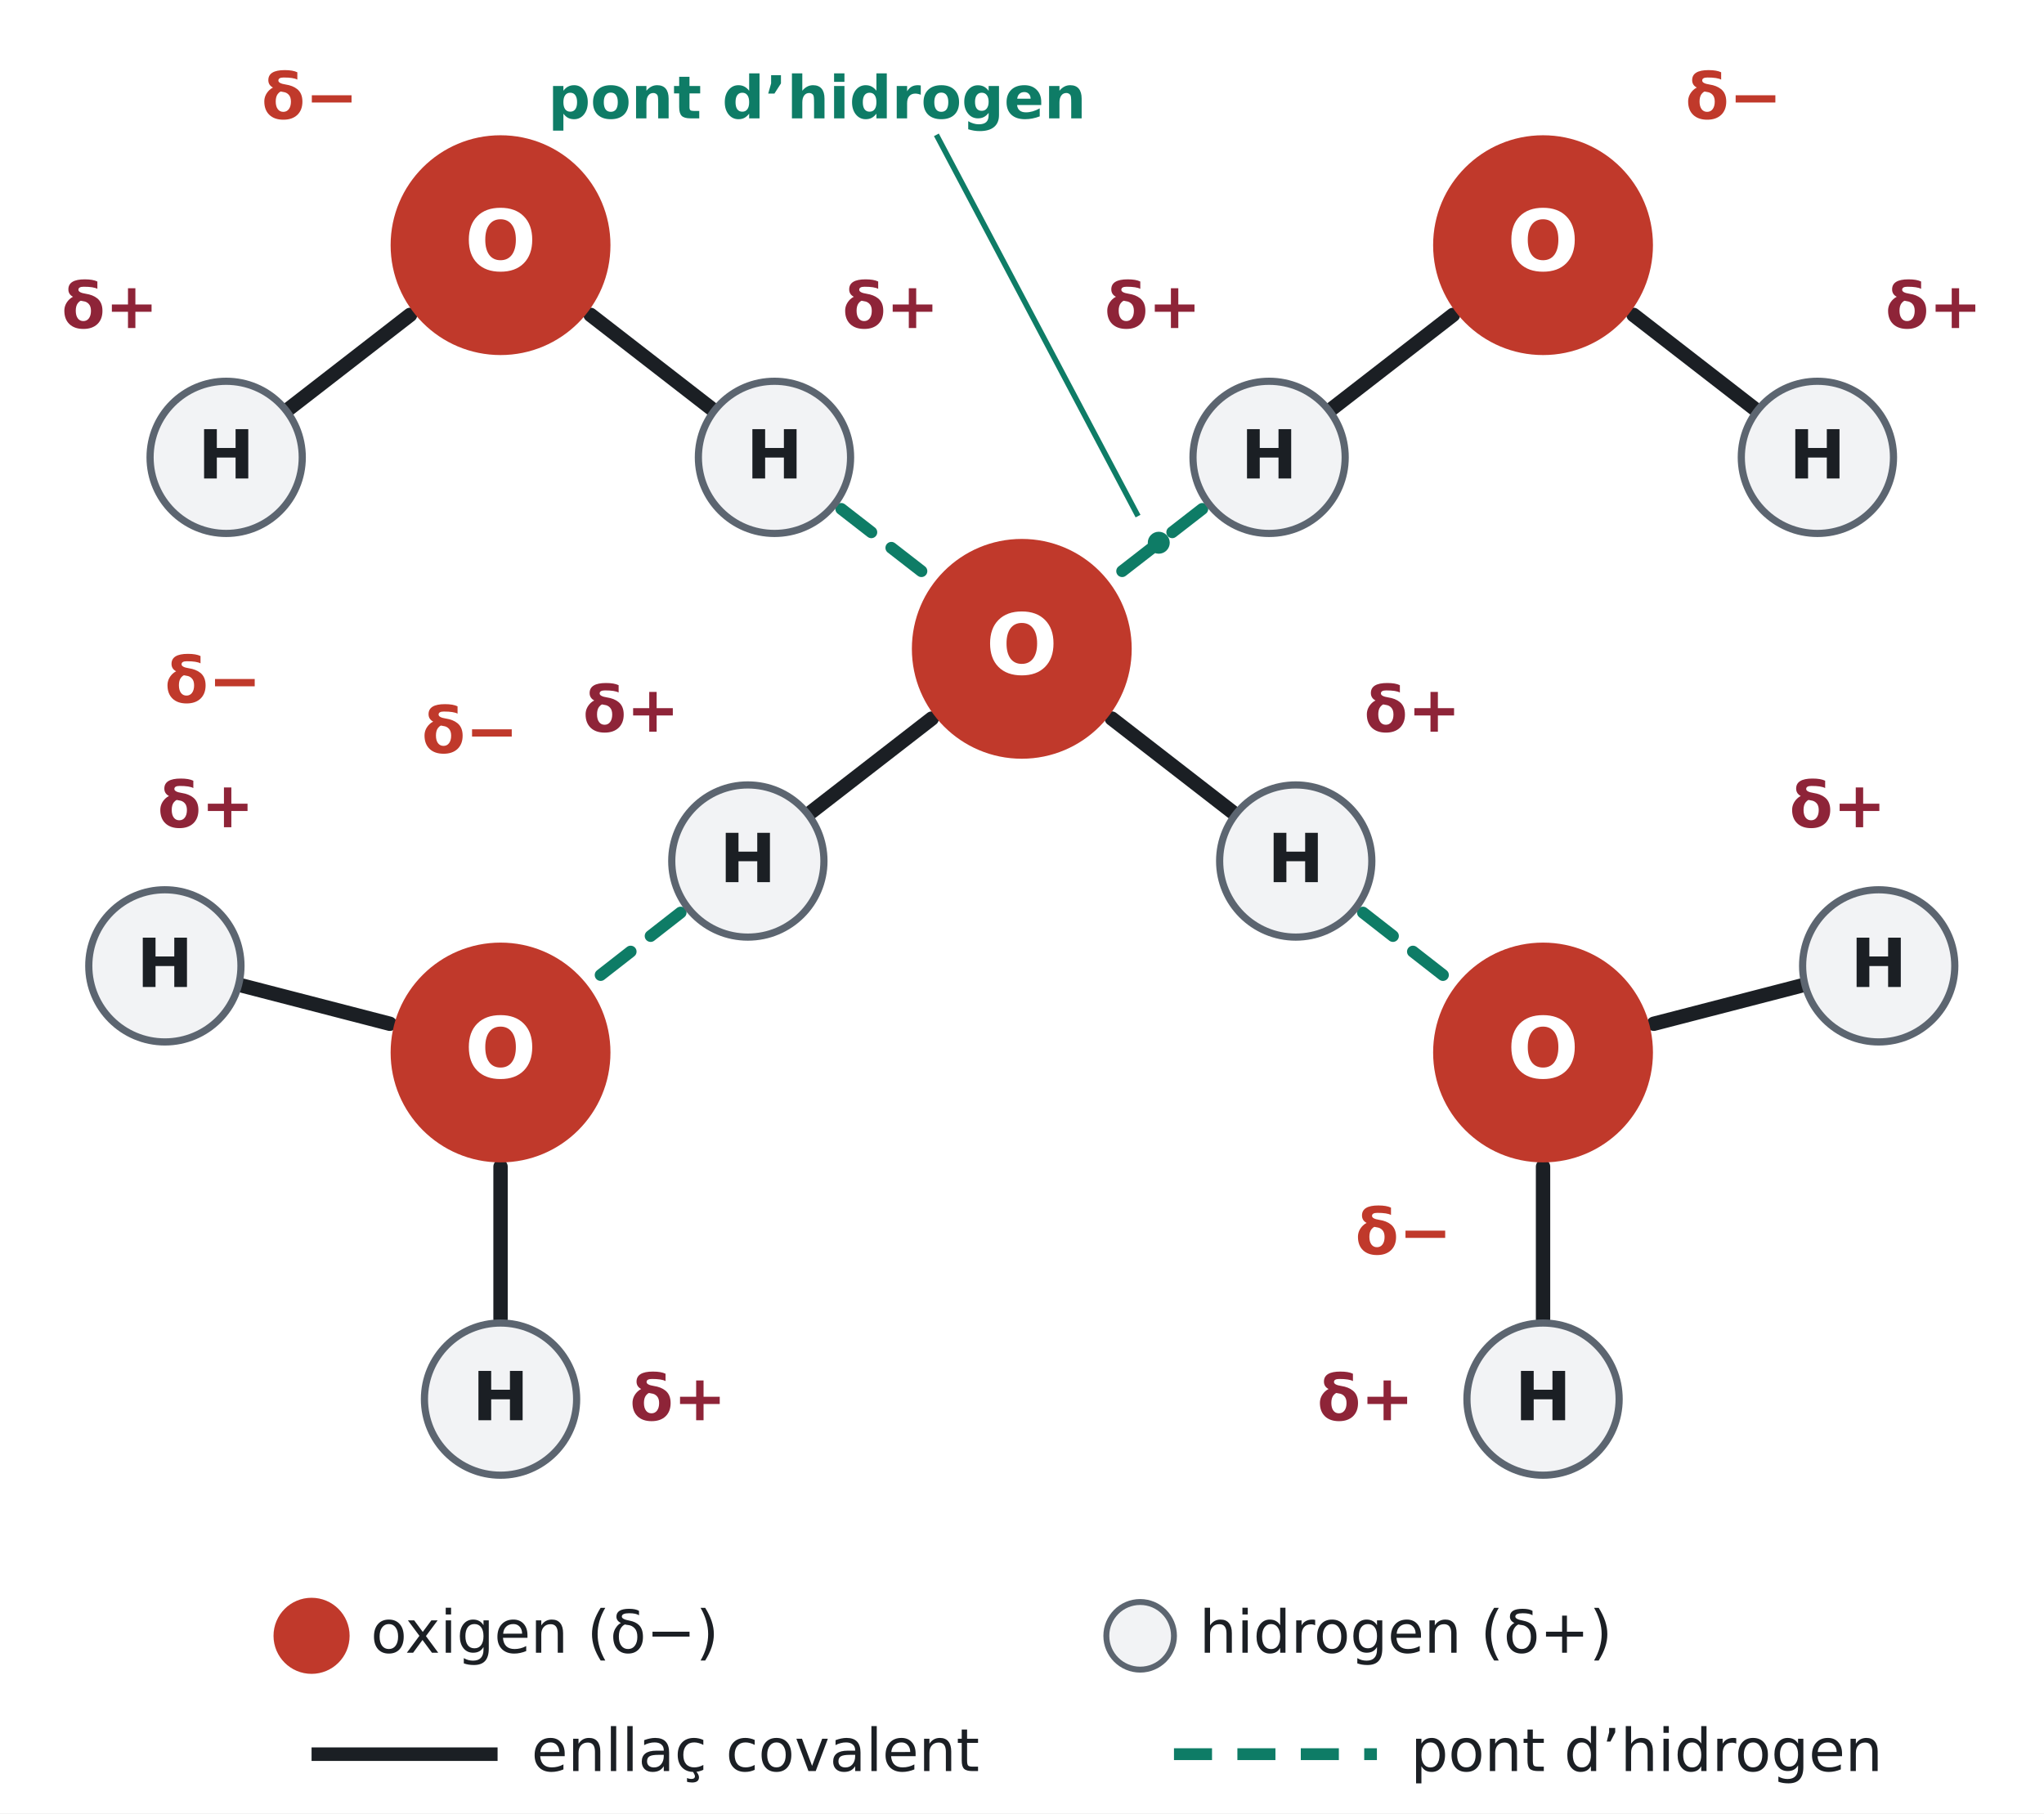
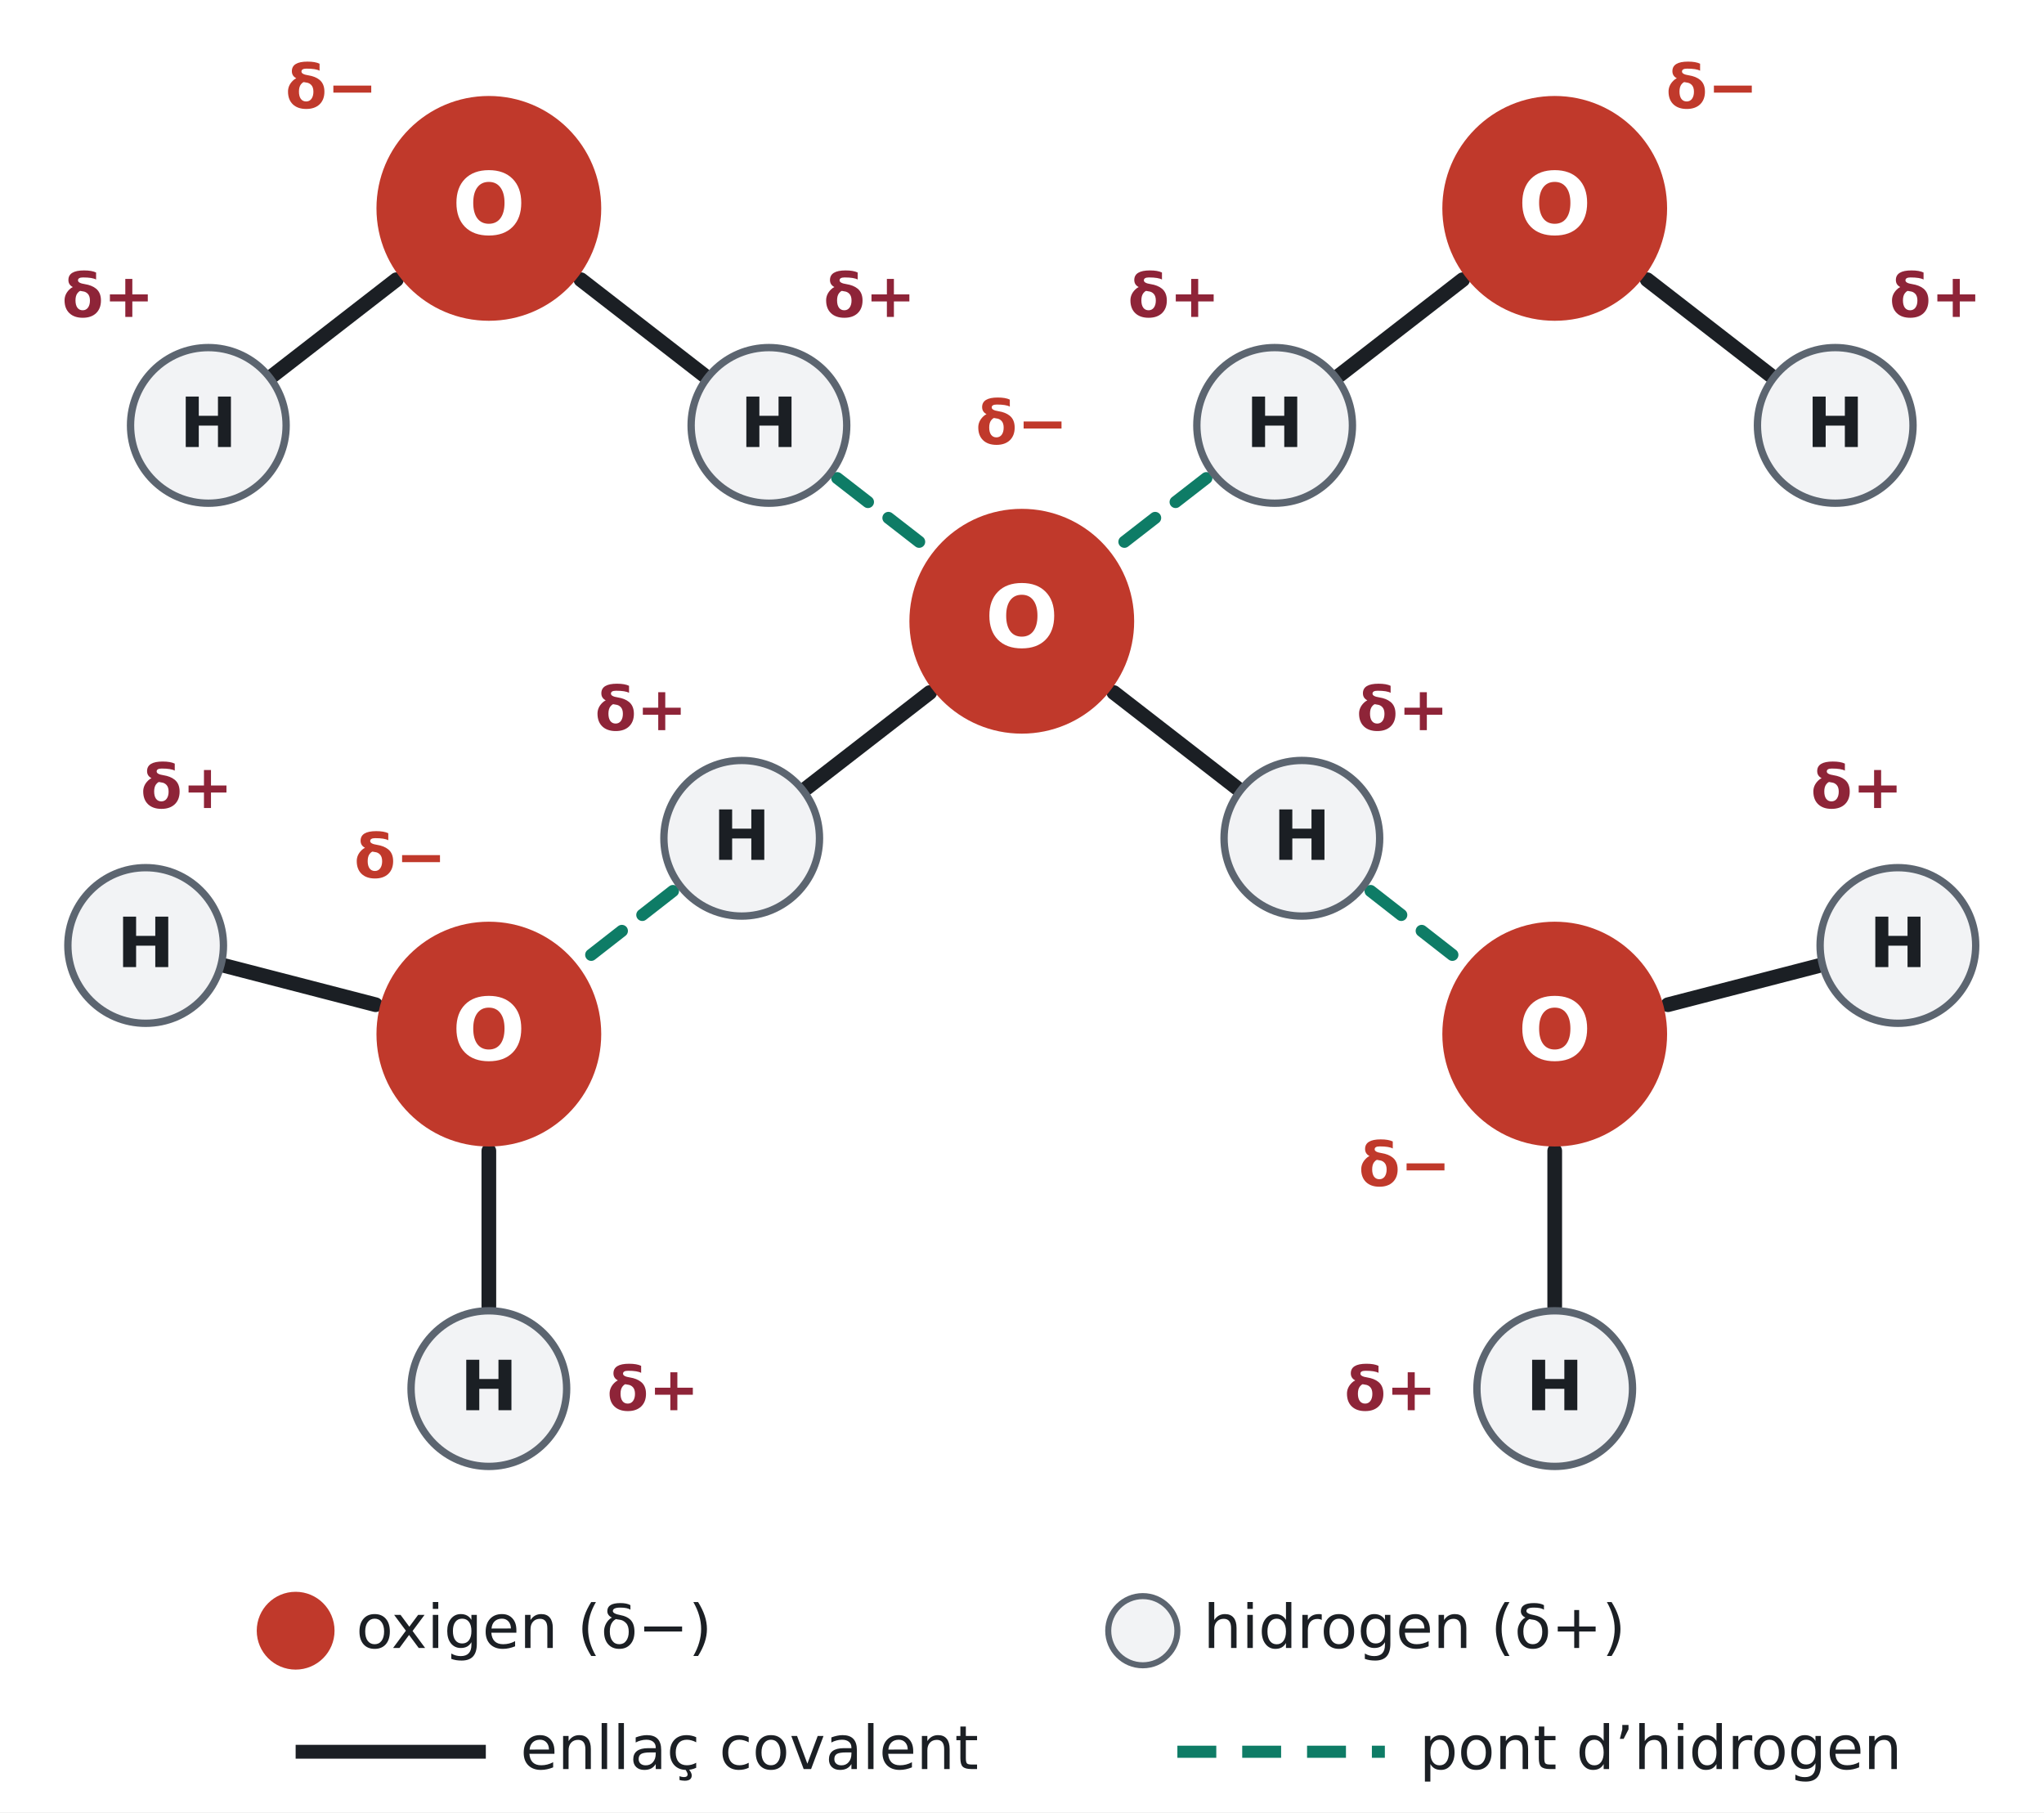
- <svg xmlns="http://www.w3.org/2000/svg" viewBox="-241.7 -153.5 483.5 429.0" font-family="DejaVu Sans, Liberation Sans, Arial, sans-serif">
-   <rect x="-241.7" y="-153.5" width="483.5" height="429.0" fill="#fff" />
+ <svg xmlns="http://www.w3.org/2000/svg" viewBox="-236.4 -143.7 472.9 419.2" font-family="DejaVu Sans, Liberation Sans, Arial, sans-serif">
+   <rect x="-236.4" y="-143.7" width="472.9" height="419.2" fill="#fff" />
  <line x1="80.7" y1="62.4" x2="101.2" y2="78.4" stroke="#0E7C66" stroke-width="2.8" stroke-linecap="round" stroke-dasharray="9 6" />
  <line x1="-80.7" y1="62.4" x2="-101.2" y2="78.4" stroke="#0E7C66" stroke-width="2.8" stroke-linecap="round" stroke-dasharray="9 6" />
  <line x1="42.7" y1="-33.1" x2="22.1" y2="-17.1" stroke="#0E7C66" stroke-width="2.8" stroke-linecap="round" stroke-dasharray="9 6" />
  <line x1="-42.7" y1="-33.1" x2="-22.1" y2="-17.1" stroke="#0E7C66" stroke-width="2.8" stroke-linecap="round" stroke-dasharray="9 6" />
  <line x1="21.3" y1="16.5" x2="49.8" y2="38.6" stroke="#1b1f24" stroke-width="3.4" stroke-linecap="round" />
  <line x1="-21.3" y1="16.5" x2="-49.8" y2="38.6" stroke="#1b1f24" stroke-width="3.4" stroke-linecap="round" />
  <line x1="149.5" y1="88.7" x2="184.3" y2="79.7" stroke="#1b1f24" stroke-width="3.4" stroke-linecap="round" />
  <line x1="123.3" y1="122.5" x2="123.3" y2="158.5" stroke="#1b1f24" stroke-width="3.4" stroke-linecap="round" />
  <line x1="-123.3" y1="122.5" x2="-123.3" y2="158.5" stroke="#1b1f24" stroke-width="3.4" stroke-linecap="round" />
  <line x1="-149.5" y1="88.7" x2="-184.3" y2="79.7" stroke="#1b1f24" stroke-width="3.4" stroke-linecap="round" />
  <line x1="102.0" y1="-79.0" x2="73.5" y2="-56.9" stroke="#1b1f24" stroke-width="3.4" stroke-linecap="round" />
  <line x1="144.7" y1="-79.0" x2="173.2" y2="-56.9" stroke="#1b1f24" stroke-width="3.4" stroke-linecap="round" />
  <line x1="-102.0" y1="-79.0" x2="-73.5" y2="-56.9" stroke="#1b1f24" stroke-width="3.4" stroke-linecap="round" />
  <line x1="-144.7" y1="-79.0" x2="-173.2" y2="-56.9" stroke="#1b1f24" stroke-width="3.4" stroke-linecap="round" />
  <circle cx="0.0" cy="0.0" r="26" fill="#C0392B" />
  <text x="0.0" y="6.0" text-anchor="middle" font-size="20" font-weight="700" fill="#fff">O</text>
  <circle cx="64.8" cy="50.2" r="18" fill="#F2F3F5" stroke="#5c6570" stroke-width="1.7" />
  <text x="64.8" y="55.2" text-anchor="middle" font-size="16" font-weight="700" fill="#1b1f24">H</text>
  <circle cx="-64.8" cy="50.2" r="18" fill="#F2F3F5" stroke="#5c6570" stroke-width="1.7" />
  <text x="-64.8" y="55.2" text-anchor="middle" font-size="16" font-weight="700" fill="#1b1f24">H</text>
  <circle cx="123.3" cy="95.5" r="26" fill="#C0392B" />
  <text x="123.3" y="101.5" text-anchor="middle" font-size="20" font-weight="700" fill="#fff">O</text>
  <circle cx="202.7" cy="75.0" r="18" fill="#F2F3F5" stroke="#5c6570" stroke-width="1.7" />
  <text x="202.7" y="80.0" text-anchor="middle" font-size="16" font-weight="700" fill="#1b1f24">H</text>
  <circle cx="123.3" cy="177.5" r="18" fill="#F2F3F5" stroke="#5c6570" stroke-width="1.7" />
  <text x="123.3" y="182.5" text-anchor="middle" font-size="16" font-weight="700" fill="#1b1f24">H</text>
  <circle cx="-123.3" cy="95.5" r="26" fill="#C0392B" />
  <text x="-123.3" y="101.5" text-anchor="middle" font-size="20" font-weight="700" fill="#fff">O</text>
  <circle cx="-123.3" cy="177.5" r="18" fill="#F2F3F5" stroke="#5c6570" stroke-width="1.7" />
  <text x="-123.3" y="182.5" text-anchor="middle" font-size="16" font-weight="700" fill="#1b1f24">H</text>
  <circle cx="-202.7" cy="75.0" r="18" fill="#F2F3F5" stroke="#5c6570" stroke-width="1.7" />
  <text x="-202.7" y="80.0" text-anchor="middle" font-size="16" font-weight="700" fill="#1b1f24">H</text>
  <circle cx="123.3" cy="-95.5" r="26" fill="#C0392B" />
  <text x="123.3" y="-89.5" text-anchor="middle" font-size="20" font-weight="700" fill="#fff">O</text>
  <circle cx="58.5" cy="-45.3" r="18" fill="#F2F3F5" stroke="#5c6570" stroke-width="1.7" />
  <text x="58.5" y="-40.3" text-anchor="middle" font-size="16" font-weight="700" fill="#1b1f24">H</text>
  <circle cx="188.2" cy="-45.3" r="18" fill="#F2F3F5" stroke="#5c6570" stroke-width="1.7" />
  <text x="188.2" y="-40.3" text-anchor="middle" font-size="16" font-weight="700" fill="#1b1f24">H</text>
  <circle cx="-123.3" cy="-95.5" r="26" fill="#C0392B" />
  <text x="-123.3" y="-89.5" text-anchor="middle" font-size="20" font-weight="700" fill="#fff">O</text>
  <circle cx="-58.5" cy="-45.3" r="18" fill="#F2F3F5" stroke="#5c6570" stroke-width="1.7" />
  <text x="-58.5" y="-40.3" text-anchor="middle" font-size="16" font-weight="700" fill="#1b1f24">H</text>
  <circle cx="-188.2" cy="-45.3" r="18" fill="#F2F3F5" stroke="#5c6570" stroke-width="1.7" />
  <text x="-188.2" y="-40.3" text-anchor="middle" font-size="16" font-weight="700" fill="#1b1f24">H</text>
-   <text x="92.4" y="19.6" text-anchor="middle" font-size="15" font-weight="700" fill="#8E2438">δ+</text>
-   <text x="-92.4" y="19.6" text-anchor="middle" font-size="15" font-weight="700" fill="#8E2438">δ+</text>
-   <text x="-130.5" y="24.6" text-anchor="middle" font-size="15" font-weight="700" fill="#C0392B">δ−</text>
-   <text x="193.0" y="42.2" text-anchor="middle" font-size="15" font-weight="700" fill="#8E2438">δ+</text>
-   <text x="81.3" y="182.5" text-anchor="middle" font-size="15" font-weight="700" fill="#8E2438">δ+</text>
-   <text x="90.3" y="143.2" text-anchor="middle" font-size="15" font-weight="700" fill="#C0392B">δ−</text>
-   <text x="-81.3" y="182.5" text-anchor="middle" font-size="15" font-weight="700" fill="#8E2438">δ+</text>
-   <text x="-193.0" y="42.2" text-anchor="middle" font-size="15" font-weight="700" fill="#8E2438">δ+</text>
-   <text x="-191.3" y="12.7" text-anchor="middle" font-size="15" font-weight="700" fill="#C0392B">δ−</text>
-   <text x="31.0" y="-75.9" text-anchor="middle" font-size="15" font-weight="700" fill="#8E2438">δ+</text>
-   <text x="215.7" y="-75.9" text-anchor="middle" font-size="15" font-weight="700" fill="#8E2438">δ+</text>
-   <text x="168.4" y="-125.4" text-anchor="middle" font-size="15" font-weight="700" fill="#C0392B">δ−</text>
-   <text x="-31.0" y="-75.9" text-anchor="middle" font-size="15" font-weight="700" fill="#8E2438">δ+</text>
-   <text x="-215.7" y="-75.9" text-anchor="middle" font-size="15" font-weight="700" fill="#8E2438">δ+</text>
-   <text x="-168.4" y="-125.4" text-anchor="middle" font-size="15" font-weight="700" fill="#C0392B">δ−</text>
-   <line x1="27.5" y1="-31.4" x2="-20.2" y2="-121.6" stroke="#0E7C66" stroke-width="1.3" />
-   <circle cx="32.4" cy="-25.1" r="2.6" fill="#0E7C66" />
-   <text x="-48.4" y="-125.5" text-anchor="middle" font-size="14" font-weight="700" fill="#0E7C66">pont d’hidrogen</text>
+   <text x="88.1" y="25.2" text-anchor="middle" font-size="14" font-weight="700" fill="#8E2438">δ+</text>
+   <text x="-88.1" y="25.2" text-anchor="middle" font-size="14" font-weight="700" fill="#8E2438">δ+</text>
+   <text x="0.0" y="-41.0" text-anchor="middle" font-size="14" font-weight="700" fill="#C0392B">δ−</text>
+   <text x="193.2" y="43.2" text-anchor="middle" font-size="14" font-weight="700" fill="#8E2438">δ+</text>
+   <text x="85.3" y="182.5" text-anchor="middle" font-size="14" font-weight="700" fill="#8E2438">δ+</text>
+   <text x="88.6" y="130.6" text-anchor="middle" font-size="14" font-weight="700" fill="#C0392B">δ−</text>
+   <text x="-85.3" y="182.5" text-anchor="middle" font-size="14" font-weight="700" fill="#8E2438">δ+</text>
+   <text x="-193.2" y="43.2" text-anchor="middle" font-size="14" font-weight="700" fill="#8E2438">δ+</text>
+   <text x="-143.8" y="59.3" text-anchor="middle" font-size="14" font-weight="700" fill="#C0392B">δ−</text>
+   <text x="35.2" y="-70.4" text-anchor="middle" font-size="14" font-weight="700" fill="#8E2438">δ+</text>
+   <text x="211.4" y="-70.4" text-anchor="middle" font-size="14" font-weight="700" fill="#8E2438">δ+</text>
+   <text x="159.7" y="-118.7" text-anchor="middle" font-size="14" font-weight="700" fill="#C0392B">δ−</text>
+   <text x="-35.2" y="-70.4" text-anchor="middle" font-size="14" font-weight="700" fill="#8E2438">δ+</text>
+   <text x="-211.4" y="-70.4" text-anchor="middle" font-size="14" font-weight="700" fill="#8E2438">δ+</text>
+   <text x="-159.7" y="-118.7" text-anchor="middle" font-size="14" font-weight="700" fill="#C0392B">δ−</text>
  <circle cx="-168.0" cy="233.5" r="9" fill="#C0392B" />
  <text x="-154.0" y="237.5" font-size="14" fill="#1b1f24">oxigen (δ−)</text>
  <circle cx="28.0" cy="233.5" r="8" fill="#F2F3F5" stroke="#5c6570" stroke-width="1.4" />
  <text x="42.0" y="237.5" font-size="14" fill="#1b1f24">hidrogen (δ+)</text>
  <line x1="-168.0" y1="261.5" x2="-124.0" y2="261.5" stroke="#1b1f24" stroke-width="3.2" />
  <text x="-116.0" y="265.5" font-size="14" fill="#1b1f24">enllaç covalent</text>
  <line x1="36.0" y1="261.5" x2="84.0" y2="261.5" stroke="#0E7C66" stroke-width="2.8" stroke-dasharray="9 6" />
  <text x="92.0" y="265.5" font-size="14" fill="#1b1f24">pont d’hidrogen</text>
</svg>
